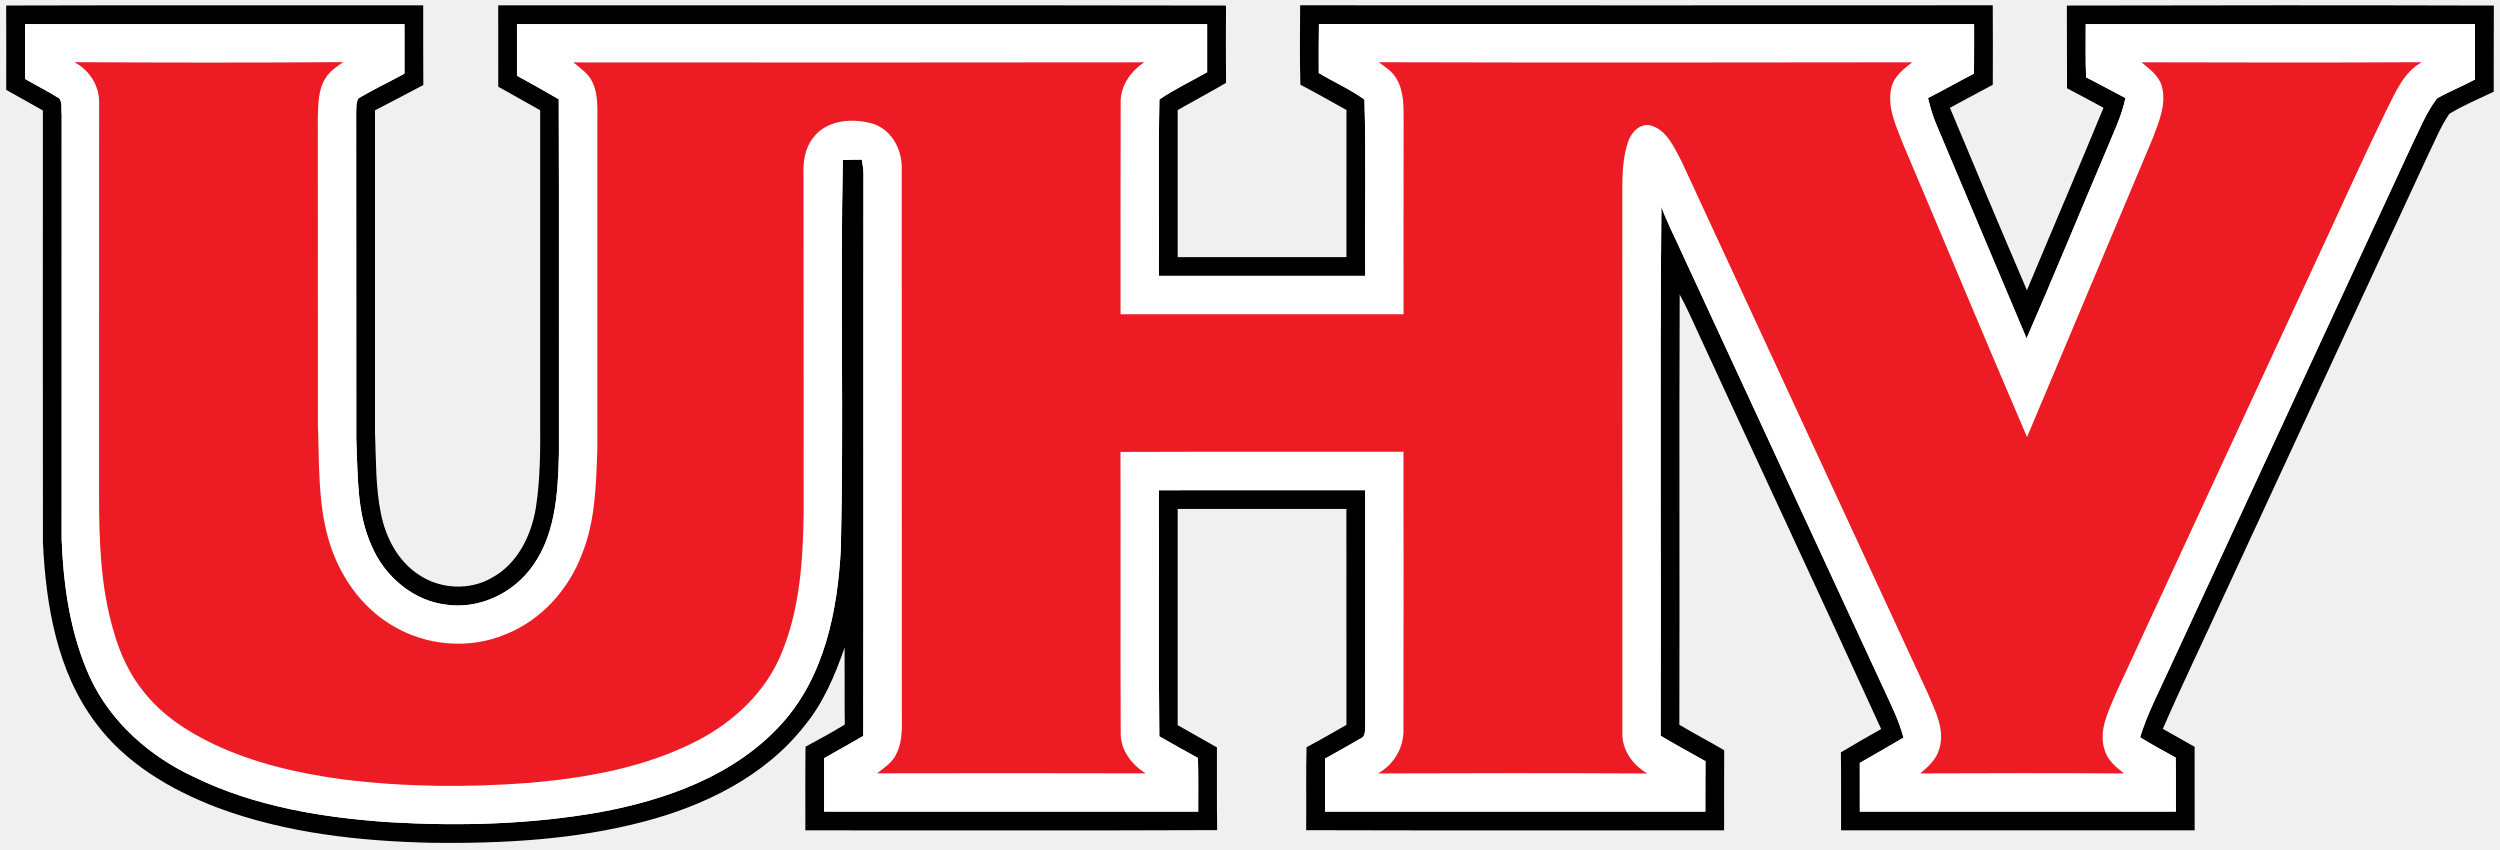
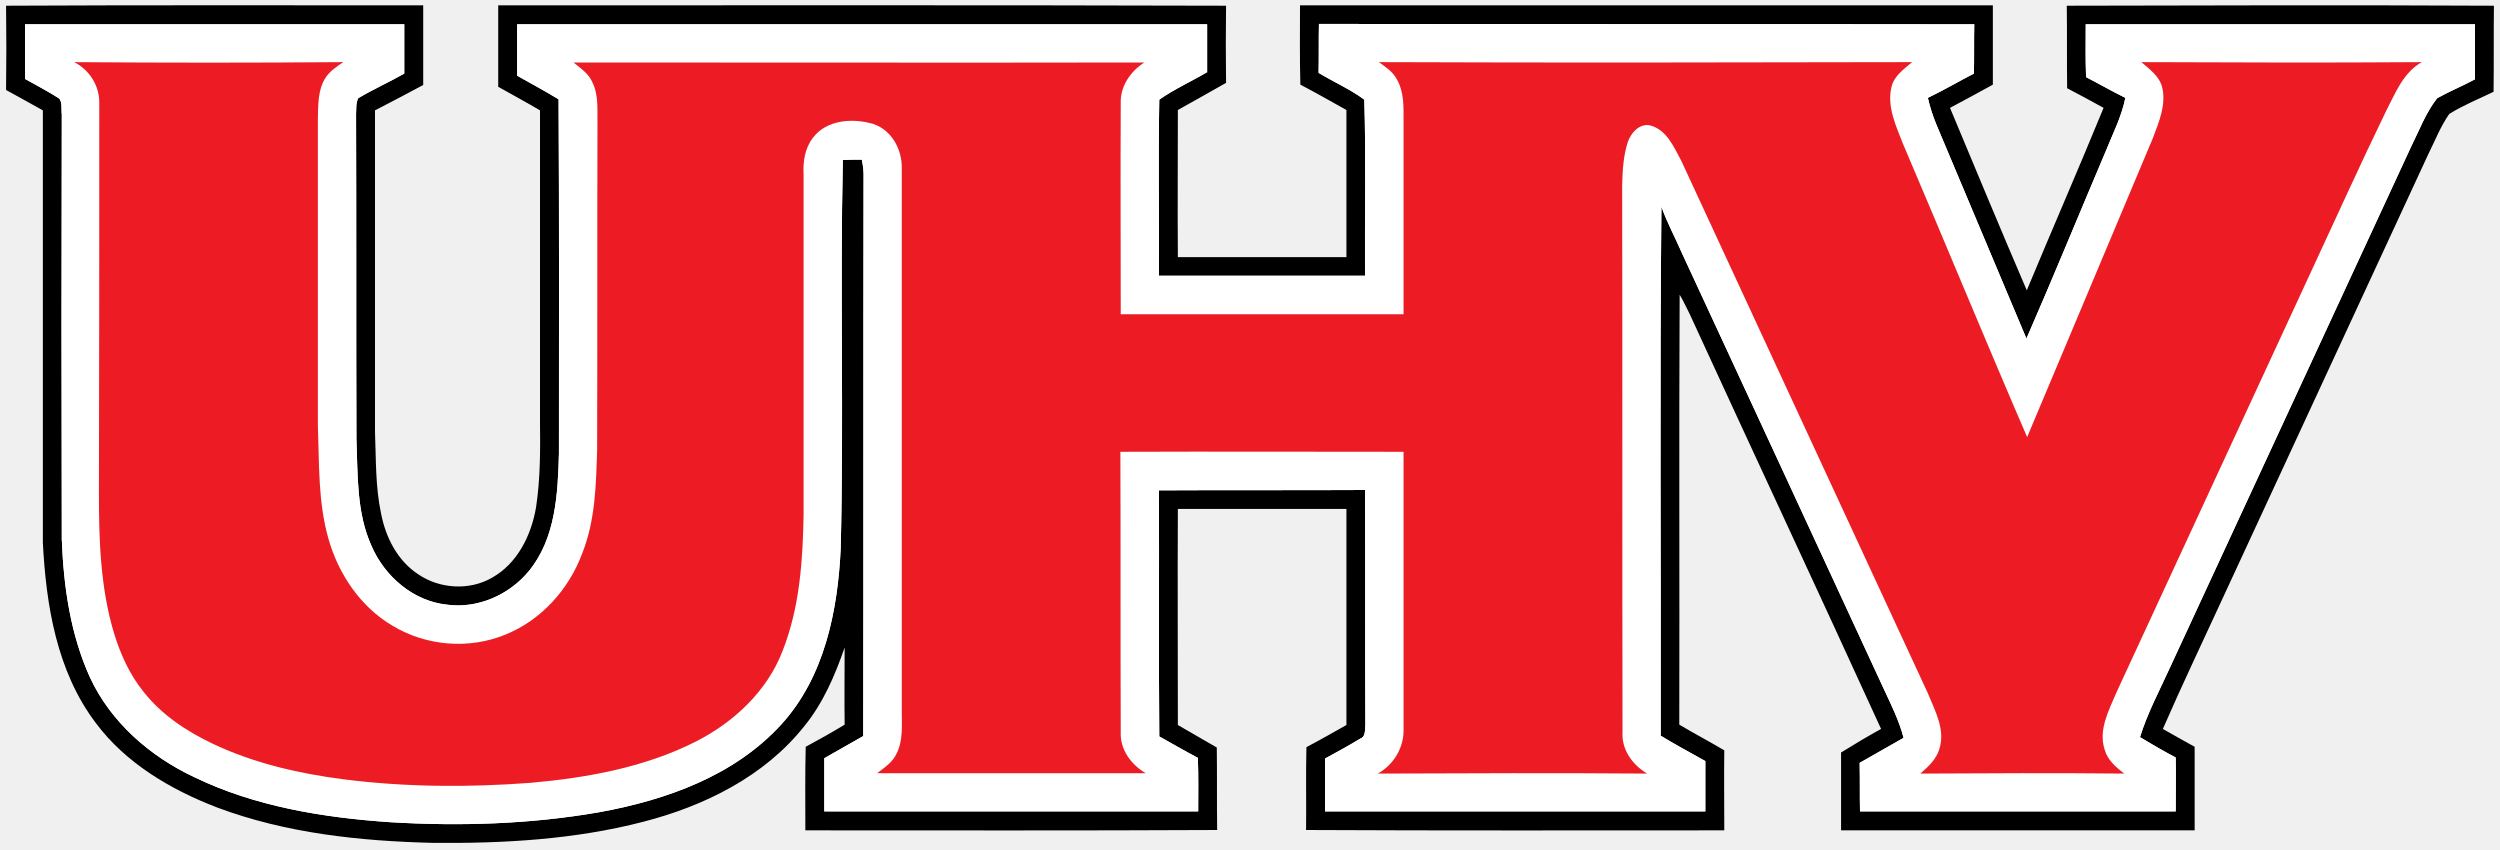
<svg xmlns="http://www.w3.org/2000/svg" width="700pt" height="238pt" viewBox="0 0 700 238" version="1.1">
-   <g id="#000000ff">
-     <path fill="#000000" opacity="1.00" d=" M 1.73 1.55 C 40.65 1.43 79.57 1.53 118.50 1.50 C 118.52 8.93 118.47 16.37 118.53 23.80 C 114.03 26.18 109.54 28.57 105.00 30.89 C 105.00 60.91 105.00 90.93 105.00 120.96 C 105.30 128.59 105.13 136.31 106.66 143.83 C 107.99 150.46 111.35 156.99 117.10 160.82 C 123.09 164.95 131.41 165.45 137.74 161.77 C 144.95 157.85 148.83 149.84 150.07 142.01 C 151.28 134.08 151.30 126.02 151.25 118.01 C 151.25 88.96 151.25 59.92 151.25 30.87 C 147.35 28.65 143.42 26.48 139.51 24.27 C 139.48 16.68 139.50 9.09 139.50 1.50 C 207.43 1.54 275.35 1.42 343.28 1.56 C 343.24 8.78 343.22 16.00 343.29 23.21 C 338.82 25.82 334.25 28.26 329.75 30.81 C 329.75 44.54 329.74 58.27 329.75 72.00 C 345.50 72.01 361.25 72.00 377.00 72.00 C 377.01 58.27 376.99 44.53 377.01 30.80 C 372.71 28.42 368.46 25.98 364.11 23.71 C 363.89 16.30 364.01 8.89 364.04 1.48 C 428.68 1.52 493.32 1.51 557.97 1.48 C 558.02 8.90 558.01 16.32 557.98 23.74 C 553.96 25.86 549.98 28.05 545.98 30.19 C 553.11 47.24 560.25 64.29 567.54 81.28 C 574.65 64.23 581.95 47.26 588.98 30.17 C 585.58 28.34 582.19 26.50 578.77 24.71 C 578.71 16.99 578.79 9.27 578.72 1.56 C 618.57 1.46 658.43 1.45 698.28 1.56 C 698.21 9.60 698.28 17.64 698.24 25.68 C 694.08 27.69 689.78 29.45 685.84 31.85 C 683.43 35.28 681.91 39.23 680.05 42.97 C 660.81 84.43 641.63 125.91 622.42 167.39 C 616.83 179.63 610.96 191.74 605.59 204.08 C 608.55 205.76 611.51 207.45 614.49 209.11 C 614.51 216.91 614.50 224.70 614.50 232.50 C 581.50 232.50 548.50 232.50 515.50 232.50 C 515.47 225.22 515.55 217.94 515.45 210.66 C 519.17 208.43 522.94 206.25 526.73 204.13 C 509.03 165.31 490.87 126.70 473.06 87.93 C 472.21 86.07 471.29 84.25 470.31 82.45 C 470.15 122.61 470.33 162.77 470.22 202.93 C 474.35 205.41 478.63 207.61 482.77 210.07 C 482.73 217.55 482.76 225.02 482.75 232.50 C 443.74 232.47 404.73 232.57 365.73 232.45 C 365.81 224.71 365.64 216.97 365.83 209.23 C 369.60 207.23 373.29 205.08 377.00 202.97 C 376.99 182.81 377.01 162.66 376.99 142.50 C 361.24 142.51 345.50 142.50 329.75 142.51 C 329.74 162.68 329.75 182.86 329.75 203.04 C 333.42 205.11 337.08 207.19 340.74 209.27 C 340.78 216.99 340.68 224.71 340.80 232.43 C 302.37 232.60 263.94 232.46 225.50 232.50 C 225.52 224.69 225.44 216.89 225.55 209.08 C 229.26 207.10 232.94 205.06 236.54 202.88 C 236.44 195.70 236.54 188.51 236.49 181.32 C 233.79 189.09 230.54 196.81 225.26 203.22 C 214.14 217.40 197.17 225.66 180.05 230.11 C 160.83 235.13 140.84 236.21 121.06 235.99 C 100.68 235.53 80.02 233.29 60.82 226.12 C 47.79 221.14 35.17 213.74 26.76 202.36 C 15.95 187.99 12.87 169.49 12.02 151.95 C 11.97 111.61 12.01 71.27 12.01 30.93 C 8.58 29.01 5.16 27.09 1.74 25.16 C 1.75 17.29 1.77 9.42 1.73 1.55 M 7.00 6.75 C 7.00 11.86 7.00 16.98 7.00 22.09 C 10.18 23.94 13.48 25.59 16.59 27.55 C 17.52 28.75 17.08 30.56 17.27 32.00 C 17.24 71.67 17.25 111.35 17.26 151.03 C 17.77 164.21 19.70 177.62 25.21 189.71 C 31.03 202.25 41.96 211.83 54.38 217.58 C 71.34 225.84 90.29 228.94 108.96 230.21 C 128.63 231.37 148.49 230.85 167.93 227.42 C 186.58 223.98 205.70 217.15 218.76 202.78 C 230.88 189.51 234.55 170.94 235.44 153.54 C 236.28 117.31 235.25 81.03 236.00 44.81 C 237.76 44.73 239.52 44.70 241.30 44.69 C 241.56 46.09 241.78 47.51 241.77 48.94 C 241.70 101.31 241.81 153.69 241.71 206.06 C 238.10 208.21 234.38 210.18 230.75 212.30 C 230.75 217.28 230.75 222.27 230.75 227.25 C 265.67 227.25 300.58 227.25 335.50 227.25 C 335.48 222.25 335.57 217.24 335.43 212.24 C 331.79 210.28 328.21 208.20 324.61 206.17 C 324.35 183.21 324.59 160.24 324.49 137.27 C 343.74 137.22 362.99 137.27 382.25 137.25 C 382.26 159.16 382.24 181.08 382.26 202.99 C 382.14 204.35 382.51 206.25 380.86 206.83 C 377.61 208.76 374.30 210.57 371.00 212.41 C 371.00 217.36 371.00 222.30 371.00 227.25 C 406.50 227.25 442.00 227.25 477.50 227.25 C 477.51 222.55 477.48 217.84 477.53 213.14 C 473.35 210.76 469.11 208.48 464.99 206.03 C 465.14 156.65 464.74 107.27 465.19 57.90 C 466.80 62.40 469.06 66.62 470.99 70.98 C 489.85 111.71 508.70 152.43 527.56 193.15 C 529.57 197.52 531.77 201.86 532.97 206.55 C 528.90 208.92 524.83 211.29 520.74 213.62 C 520.75 218.16 520.74 222.70 520.75 227.25 C 550.25 227.25 579.75 227.25 609.25 227.25 C 609.23 222.21 609.29 217.17 609.20 212.13 C 605.84 210.30 602.49 208.44 599.23 206.44 C 601.31 199.64 604.68 193.35 607.59 186.89 C 630.09 138.28 652.60 89.66 675.12 41.06 C 677.40 36.50 679.24 31.60 682.38 27.54 C 685.82 25.60 689.52 24.13 693.00 22.25 C 693.00 17.08 693.00 11.92 693.00 6.75 C 656.67 6.75 620.33 6.75 584.00 6.75 C 584.03 11.72 583.89 16.69 584.11 21.65 C 587.82 23.51 591.43 25.55 595.12 27.45 C 594.05 32.75 591.53 37.59 589.55 42.58 C 582.15 59.96 575.00 77.44 567.44 94.75 C 559.03 74.78 550.59 54.83 542.18 34.86 C 541.18 32.46 540.43 29.98 539.84 27.45 C 544.18 25.26 548.39 22.83 552.72 20.61 C 552.77 15.99 552.74 11.37 552.75 6.75 C 491.60 6.73 430.45 6.79 369.30 6.72 C 369.21 11.30 369.26 15.88 369.25 20.45 C 373.47 22.99 378.05 24.98 382.04 27.88 C 382.53 44.31 382.11 60.79 382.25 77.25 C 363.00 77.25 343.75 77.25 324.50 77.25 C 324.59 60.79 324.32 44.31 324.63 27.85 C 328.86 24.95 333.55 22.77 338.00 20.22 C 338.00 15.73 338.00 11.24 338.00 6.75 C 273.58 6.75 209.17 6.75 144.75 6.75 C 144.75 11.57 144.75 16.38 144.75 21.20 C 148.67 23.36 152.59 25.52 156.45 27.79 C 156.57 60.84 156.46 93.90 156.50 126.95 C 156.24 138.35 155.55 150.81 147.96 160.01 C 142.52 166.63 133.68 170.52 125.10 169.33 C 115.71 168.28 107.66 161.38 104.05 152.82 C 99.80 143.47 100.23 132.96 99.76 122.94 C 99.71 92.61 99.79 62.29 99.73 31.96 C 99.81 30.49 99.59 28.87 100.35 27.54 C 104.54 25.04 108.97 22.97 113.25 20.62 C 113.25 16.00 113.25 11.37 113.25 6.75 C 77.83 6.75 42.42 6.75 7.00 6.75 Z" />
+   <style>.style0{opacity:	1;fill:	#000000;}.style1{opacity:	1;fill:	#ffffff;}.style2{opacity:	1;fill:	#ed1c24;}</style>
+   <g>
+     <path d=" M 1.7 1.6 C 40.6 1.4 79.6 1.5 118.5 1.5 C 118.5 8.9 118.5 16.4 118.5 23.8 C 114 26.2 109.5 28.6 105 30.9 C 105 60.9 105 90.9 105 121 C 105.3 128.6 105.1 136.3 106.7 143.8 C 108 150.5 111.3 157 117.1 160.8 C 123.1 164.9 131.4 165.4 137.7 161.8 C 144.9 157.8 148.8 149.8 150.1 142 C 151.3 134.1 151.3 126 151.2 118 C 151.2 89 151.2 59.9 151.2 30.9 C 147.3 28.6 143.4 26.5 139.5 24.3 C 139.5 16.7 139.5 9.1 139.5 1.5 C 207.4 1.5 275.4 1.4 343.3 1.6 C 343.2 8.8 343.2 16 343.3 23.2 C 338.8 25.8 334.2 28.3 329.8 30.8 C 329.8 44.5 329.7 58.3 329.8 72 C 345.5 72 361.2 72 377 72 C 377 58.3 377 44.5 377 30.8 C 372.7 28.4 368.5 26 364.1 23.7 C 363.9 16.3 364 8.9 364 1.5 C 428.7 1.5 493.3 1.5 558 1.5 C 558 8.9 558 16.3 558 23.7 C 554 25.9 550 28.1 546 30.2 C 553.1 47.2 560.2 64.3 567.5 81.3 C 574.6 64.2 582 47.3 589 30.2 C 585.6 28.3 582.2 26.5 578.8 24.7 C 578.7 17 578.8 9.3 578.7 1.6 C 618.6 1.5 658.4 1.4 698.3 1.6 C 698.2 9.6 698.3 17.6 698.2 25.7 C 694.1 27.7 689.8 29.4 685.8 31.9 C 683.4 35.3 681.9 39.2 680 43 C 660.8 84.4 641.6 125.9 622.4 167.4 C 616.8 179.6 611 191.7 605.6 204.1 C 608.5 205.8 611.5 207.4 614.5 209.1 C 614.5 216.9 614.5 224.7 614.5 232.5 C 581.5 232.5 548.5 232.5 515.5 232.5 C 515.5 225.2 515.5 217.9 515.5 210.7 C 519.2 208.4 522.9 206.2 526.7 204.1 C 509 165.3 490.9 126.7 473.1 87.9 C 472.2 86.1 471.3 84.2 470.3 82.5 C 470.1 122.6 470.3 162.8 470.2 202.9 C 474.4 205.4 478.6 207.6 482.8 210.1 C 482.7 217.6 482.8 225 482.8 232.5 C 443.7 232.5 404.7 232.6 365.7 232.4 C 365.8 224.7 365.6 217 365.8 209.2 C 369.6 207.2 373.3 205.1 377 203 C 377 182.8 377 162.7 377 142.5 C 361.2 142.5 345.5 142.5 329.8 142.5 C 329.7 162.7 329.8 182.9 329.8 203 C 333.4 205.1 337.1 207.2 340.7 209.3 C 340.8 217 340.7 224.7 340.8 232.4 C 302.4 232.6 263.9 232.5 225.5 232.5 C 225.5 224.7 225.4 216.9 225.6 209.1 C 229.3 207.1 232.9 205.1 236.5 202.9 C 236.4 195.7 236.5 188.5 236.5 181.3 C 233.8 189.1 230.5 196.8 225.3 203.2 C 214.1 217.4 197.2 225.7 180.1 230.1 C 160.8 235.1 140.8 236.2 121.1 236 C 100.7 235.5 80 233.3 60.8 226.1 C 47.8 221.1 35.2 213.7 26.8 202.4 C 15.9 188 12.9 169.5 12 151.9 C 12 111.6 12 71.3 12 30.9 C 8.6 29 5.2 27.1 1.7 25.2 C 1.8 17.3 1.8 9.4 1.7 1.6 M 7 6.8 C 7 11.9 7 17 7 22.1 C 10.2 23.9 13.5 25.6 16.6 27.6 C 17.5 28.8 17.1 30.6 17.3 32 C 17.2 71.7 17.2 111.3 17.3 151 C 17.8 164.2 19.7 177.6 25.2 189.7 C 31 202.2 42 211.8 54.4 217.6 C 71.3 225.8 90.3 228.9 109 230.2 C 128.6 231.4 148.5 230.8 167.9 227.4 C 186.6 224 205.7 217.2 218.8 202.8 C 230.9 189.5 234.6 170.9 235.4 153.5 C 236.3 117.3 235.2 81 236 44.8 C 237.8 44.7 239.5 44.7 241.3 44.7 C 241.6 46.1 241.8 47.5 241.8 48.9 C 241.7 101.3 241.8 153.7 241.7 206.1 C 238.1 208.2 234.4 210.2 230.8 212.3 C 230.8 217.3 230.8 222.3 230.8 227.2 C 265.7 227.2 300.6 227.2 335.5 227.2 C 335.5 222.2 335.6 217.2 335.4 212.2 C 331.8 210.3 328.2 208.2 324.6 206.2 C 324.4 183.2 324.6 160.2 324.5 137.3 C 343.7 137.2 363 137.3 382.2 137.2 C 382.3 159.2 382.2 181.1 382.3 203 C 382.1 204.3 382.5 206.2 380.9 206.8 C 377.6 208.8 374.3 210.6 371 212.4 C 371 217.4 371 222.3 371 227.2 C 406.5 227.2 442 227.2 477.5 227.2 C 477.5 222.6 477.5 217.8 477.5 213.1 C 473.4 210.8 469.1 208.5 465 206 C 465.1 156.7 464.7 107.3 465.2 57.9 C 466.8 62.4 469.1 66.6 471 71 C 489.9 111.7 508.7 152.4 527.6 193.2 C 529.6 197.5 531.8 201.9 533 206.6 C 528.9 208.9 524.8 211.3 520.7 213.6 C 520.8 218.2 520.7 222.7 520.8 227.2 C 550.2 227.2 579.8 227.2 609.2 227.2 C 609.2 222.2 609.3 217.2 609.2 212.1 C 605.8 210.3 602.5 208.4 599.2 206.4 C 601.3 199.6 604.7 193.3 607.6 186.9 C 630.1 138.3 652.6 89.7 675.1 41.1 C 677.4 36.5 679.2 31.6 682.4 27.5 C 685.8 25.6 689.5 24.1 693 22.2 C 693 17.1 693 11.9 693 6.8 C 656.7 6.8 620.3 6.8 584 6.8 C 584 11.7 583.9 16.7 584.1 21.6 C 587.8 23.5 591.4 25.6 595.1 27.4 C 594 32.8 591.5 37.6 589.5 42.6 C 582.1 60 575 77.4 567.4 94.8 C 559 74.8 550.6 54.8 542.2 34.9 C 541.2 32.5 540.4 30 539.8 27.4 C 544.2 25.3 548.4 22.8 552.7 20.6 C 552.8 16 552.7 11.4 552.8 6.8 C 491.6 6.7 430.4 6.8 369.3 6.7 C 369.2 11.3 369.3 15.9 369.2 20.4 C 373.5 23 378.1 25 382 27.9 C 382.5 44.3 382.1 60.8 382.2 77.2 C 363 77.2 343.8 77.2 324.5 77.2 C 324.6 60.8 324.3 44.3 324.6 27.9 C 328.9 24.9 333.6 22.8 338 20.2 C 338 15.7 338 11.2 338 6.8 C 273.6 6.8 209.2 6.8 144.8 6.8 C 144.8 11.6 144.8 16.4 144.8 21.2 C 148.7 23.4 152.6 25.5 156.4 27.8 C 156.6 60.8 156.5 93.9 156.5 127 C 156.2 138.3 155.6 150.8 148 160 C 142.5 166.6 133.7 170.5 125.1 169.3 C 115.7 168.3 107.7 161.4 104 152.8 C 99.8 143.5 100.2 133 99.8 122.9 C 99.7 92.6 99.8 62.3 99.7 32 C 99.8 30.5 99.6 28.9 100.3 27.5 C 104.5 25 109 23 113.2 20.6 C 113.2 16 113.2 11.4 113.2 6.8 C 77.8 6.8 42.4 6.8 7 6.8 Z" class="style0" />
  </g>
-   <g id="#ffffffff">
-     <path fill="#ffffff" opacity="1.00" d=" M 7.00 6.75 C 42.42 6.75 77.83 6.75 113.25 6.75 C 113.25 11.37 113.25 16.00 113.25 20.62 C 108.97 22.97 104.54 25.04 100.35 27.54 C 99.59 28.87 99.81 30.49 99.73 31.96 C 99.79 62.29 99.71 92.61 99.76 122.94 C 100.23 132.96 99.80 143.47 104.05 152.82 C 107.66 161.38 115.71 168.28 125.10 169.33 C 133.68 170.52 142.52 166.63 147.96 160.01 C 155.55 150.81 156.24 138.35 156.50 126.95 C 156.46 93.90 156.57 60.84 156.45 27.79 C 152.59 25.52 148.67 23.36 144.75 21.20 C 144.75 16.38 144.75 11.57 144.75 6.75 C 209.17 6.75 273.58 6.75 338.00 6.75 C 338.00 11.24 338.00 15.73 338.00 20.22 C 333.55 22.77 328.86 24.95 324.63 27.85 C 324.32 44.31 324.59 60.79 324.50 77.25 C 343.75 77.25 363.00 77.25 382.25 77.25 C 382.11 60.79 382.53 44.31 382.04 27.88 C 378.05 24.98 373.47 22.99 369.25 20.45 C 369.26 15.88 369.21 11.30 369.30 6.72 C 430.45 6.79 491.60 6.73 552.75 6.75 C 552.74 11.37 552.77 15.99 552.72 20.61 C 548.39 22.83 544.18 25.26 539.84 27.45 C 540.43 29.98 541.18 32.46 542.18 34.86 C 550.59 54.83 559.03 74.78 567.44 94.75 C 575.00 77.44 582.15 59.96 589.55 42.58 C 591.53 37.59 594.05 32.75 595.12 27.45 C 591.43 25.55 587.82 23.51 584.11 21.65 C 583.89 16.69 584.03 11.72 584.00 6.75 C 620.33 6.75 656.67 6.75 693.00 6.75 C 693.00 11.92 693.00 17.08 693.00 22.25 C 689.52 24.13 685.82 25.60 682.38 27.54 C 679.24 31.60 677.40 36.50 675.12 41.06 C 652.60 89.66 630.09 138.28 607.59 186.89 C 604.68 193.35 601.31 199.64 599.23 206.44 C 602.49 208.44 605.84 210.30 609.20 212.13 C 609.29 217.17 609.23 222.21 609.25 227.25 C 579.75 227.25 550.25 227.25 520.75 227.25 C 520.74 222.70 520.75 218.16 520.74 213.62 C 524.83 211.29 528.90 208.92 532.97 206.55 C 531.77 201.86 529.57 197.52 527.56 193.15 C 508.70 152.43 489.85 111.71 470.99 70.98 C 469.06 66.62 466.80 62.40 465.19 57.90 C 464.74 107.27 465.14 156.65 464.99 206.03 C 469.11 208.48 473.35 210.76 477.53 213.14 C 477.48 217.84 477.51 222.55 477.50 227.25 C 442.00 227.25 406.50 227.25 371.00 227.25 C 371.00 222.30 371.00 217.36 371.00 212.41 C 374.30 210.57 377.61 208.76 380.86 206.83 C 382.51 206.25 382.14 204.35 382.26 202.99 C 382.24 181.08 382.26 159.16 382.25 137.25 C 362.99 137.27 343.74 137.22 324.49 137.27 C 324.59 160.24 324.35 183.21 324.61 206.17 C 328.21 208.20 331.79 210.28 335.43 212.24 C 335.57 217.24 335.48 222.25 335.50 227.25 C 300.58 227.25 265.67 227.25 230.75 227.25 C 230.75 222.27 230.75 217.28 230.75 212.30 C 234.38 210.18 238.10 208.21 241.71 206.06 C 241.81 153.69 241.70 101.31 241.77 48.94 C 241.78 47.51 241.56 46.09 241.30 44.69 C 239.52 44.70 237.76 44.73 236.00 44.81 C 235.25 81.03 236.28 117.31 235.44 153.54 C 234.55 170.94 230.88 189.51 218.76 202.78 C 205.70 217.15 186.58 223.98 167.93 227.42 C 148.49 230.85 128.63 231.37 108.96 230.21 C 90.29 228.94 71.34 225.84 54.38 217.58 C 41.96 211.83 31.03 202.25 25.21 189.71 C 19.70 177.62 17.77 164.21 17.26 151.03 C 17.25 111.35 17.24 71.67 17.27 32.00 C 17.08 30.56 17.52 28.75 16.59 27.55 C 13.48 25.59 10.18 23.94 7.00 22.09 C 7.00 16.98 7.00 11.86 7.00 6.75 M 20.82 17.41 C 25.07 19.63 27.91 24.07 27.75 28.92 C 27.75 65.29 27.75 101.66 27.74 138.02 C 27.73 151.15 28.11 164.49 31.94 177.15 C 33.66 183.11 36.31 188.88 40.25 193.71 C 45.32 200.17 52.34 204.77 59.68 208.28 C 71.14 213.74 83.66 216.56 96.18 218.25 C 113.50 220.39 131.03 220.52 148.41 219.18 C 164.34 217.79 180.50 214.91 194.87 207.58 C 205.46 202.21 214.75 193.50 219.08 182.26 C 223.95 170.16 224.82 156.94 225.01 144.03 C 224.98 112.37 225.04 80.70 224.97 49.04 C 224.83 45.42 225.33 41.58 227.63 38.64 C 231.42 33.48 238.81 32.97 244.51 34.68 C 249.68 36.36 252.59 41.87 252.49 47.11 C 252.52 97.73 252.48 148.36 252.51 198.99 C 252.49 202.97 252.89 207.18 251.08 210.88 C 250.04 213.40 247.65 214.89 245.61 216.53 C 270.68 216.49 295.74 216.46 320.80 216.54 C 316.74 214.07 313.65 209.90 313.79 204.97 C 313.67 178.83 313.81 152.69 313.73 126.54 C 340.14 126.43 366.56 126.54 392.98 126.49 C 393.01 152.34 393.03 178.19 392.97 204.04 C 393.17 209.23 390.34 214.05 385.84 216.56 C 410.98 216.46 436.12 216.45 461.25 216.57 C 457.11 214.18 454.04 209.91 454.26 204.97 C 454.23 153.99 454.27 103.00 454.24 52.02 C 454.29 47.88 454.52 43.67 455.84 39.72 C 456.71 37.17 459.04 34.50 462.02 35.09 C 466.72 36.27 468.72 41.25 470.81 45.11 C 493.79 94.77 516.82 144.42 539.78 194.10 C 541.81 199.01 544.79 204.41 542.95 209.85 C 542.14 212.71 539.86 214.71 537.67 216.55 C 556.70 216.47 575.73 216.45 594.77 216.56 C 592.43 214.83 590.08 212.82 589.27 209.92 C 587.50 204.44 590.43 199.05 592.46 194.10 C 610.75 154.53 629.08 114.98 647.41 75.42 C 654.32 60.65 660.95 45.74 668.09 31.07 C 670.67 26.07 672.88 20.30 678.08 17.42 C 651.93 17.57 625.78 17.52 599.64 17.45 C 601.93 19.37 604.63 21.28 605.37 24.37 C 606.61 29.28 604.48 34.17 602.78 38.69 C 591.08 66.60 579.28 94.48 567.57 122.39 C 555.82 95.08 544.45 67.61 532.82 40.25 C 530.90 35.26 528.27 29.92 529.61 24.44 C 530.33 21.31 533.05 19.36 535.40 17.45 C 485.62 17.52 435.83 17.57 386.06 17.43 C 387.88 18.74 389.87 20.01 391.01 22.02 C 393.18 25.62 393.00 29.97 393.02 34.01 C 392.98 52.01 393.01 70.00 393.00 88.00 C 366.58 88.00 340.17 88.00 313.75 88.00 C 313.77 68.34 313.70 48.68 313.78 29.03 C 313.58 24.19 316.48 20.04 320.37 17.46 C 267.10 17.55 213.84 17.50 160.58 17.48 C 162.57 19.14 164.87 20.67 165.95 23.13 C 167.66 26.84 167.21 31.03 167.26 35.00 C 167.24 65.33 167.26 95.65 167.25 125.97 C 166.90 135.74 166.71 145.81 163.02 155.01 C 159.28 165.03 151.53 173.71 141.48 177.65 C 131.34 181.88 119.29 180.86 109.91 175.18 C 100.98 169.96 94.80 160.85 91.98 151.01 C 88.96 140.60 89.42 129.66 89.01 118.95 C 88.98 90.32 89.02 61.69 88.99 33.06 C 89.11 29.33 89.03 25.32 91.05 22.03 C 92.21 20.01 94.21 18.72 96.06 17.40 C 70.98 17.58 45.90 17.56 20.82 17.41 Z" />
+   <g>
+     <path d=" M 7 6.8 C 42.4 6.8 77.8 6.8 113.2 6.8 C 113.2 11.4 113.2 16 113.2 20.6 C 109 23 104.5 25 100.3 27.5 C 99.6 28.9 99.8 30.5 99.7 32 C 99.8 62.3 99.7 92.6 99.8 122.9 C 100.2 133 99.8 143.5 104 152.8 C 107.7 161.4 115.7 168.3 125.1 169.3 C 133.7 170.5 142.5 166.6 148 160 C 155.6 150.8 156.2 138.3 156.5 127 C 156.5 93.9 156.6 60.8 156.4 27.8 C 152.6 25.5 148.7 23.4 144.8 21.2 C 144.8 16.4 144.8 11.6 144.8 6.8 C 209.2 6.8 273.6 6.8 338 6.8 C 338 11.2 338 15.7 338 20.2 C 333.6 22.8 328.9 24.9 324.6 27.9 C 324.3 44.3 324.6 60.8 324.5 77.2 C 343.8 77.2 363 77.2 382.2 77.2 C 382.1 60.8 382.5 44.3 382 27.9 C 378.1 25 373.5 23 369.2 20.4 C 369.3 15.9 369.2 11.3 369.3 6.7 C 430.4 6.8 491.6 6.7 552.8 6.8 C 552.7 11.4 552.8 16 552.7 20.6 C 548.4 22.8 544.2 25.3 539.8 27.4 C 540.4 30 541.2 32.5 542.2 34.9 C 550.6 54.8 559 74.8 567.4 94.8 C 575 77.4 582.1 60 589.5 42.6 C 591.5 37.6 594 32.8 595.1 27.4 C 591.4 25.6 587.8 23.5 584.1 21.6 C 583.9 16.7 584 11.7 584 6.8 C 620.3 6.8 656.7 6.8 693 6.8 C 693 11.9 693 17.1 693 22.2 C 689.5 24.1 685.8 25.6 682.4 27.5 C 679.2 31.6 677.4 36.5 675.1 41.1 C 652.6 89.7 630.1 138.3 607.6 186.9 C 604.7 193.3 601.3 199.6 599.2 206.4 C 602.5 208.4 605.8 210.3 609.2 212.1 C 609.3 217.2 609.2 222.2 609.2 227.2 C 579.8 227.2 550.2 227.2 520.8 227.2 C 520.7 222.7 520.8 218.2 520.7 213.6 C 524.8 211.3 528.9 208.9 533 206.6 C 531.8 201.9 529.6 197.5 527.6 193.2 C 508.7 152.4 489.9 111.7 471 71 C 469.1 66.6 466.8 62.4 465.2 57.9 C 464.7 107.3 465.1 156.7 465 206 C 469.1 208.5 473.4 210.8 477.5 213.1 C 477.5 217.8 477.5 222.6 477.5 227.2 C 442 227.2 406.5 227.2 371 227.2 C 371 222.3 371 217.4 371 212.4 C 374.3 210.6 377.6 208.8 380.9 206.8 C 382.5 206.2 382.1 204.3 382.3 203 C 382.2 181.1 382.3 159.2 382.2 137.2 C 363 137.3 343.7 137.2 324.5 137.3 C 324.6 160.2 324.4 183.2 324.6 206.2 C 328.2 208.2 331.8 210.3 335.4 212.2 C 335.6 217.2 335.5 222.2 335.5 227.2 C 300.6 227.2 265.7 227.2 230.8 227.2 C 230.8 222.3 230.8 217.3 230.8 212.3 C 234.4 210.2 238.1 208.2 241.7 206.1 C 241.8 153.7 241.7 101.3 241.8 48.9 C 241.8 47.5 241.6 46.1 241.3 44.7 C 239.5 44.7 237.8 44.7 236 44.8 C 235.2 81 236.3 117.3 235.4 153.5 C 234.6 170.9 230.9 189.5 218.8 202.8 C 205.7 217.2 186.6 224 167.9 227.4 C 148.5 230.8 128.6 231.4 109 230.2 C 90.3 228.9 71.3 225.8 54.4 217.6 C 42 211.8 31 202.2 25.2 189.7 C 19.7 177.6 17.8 164.2 17.3 151 C 17.2 111.3 17.2 71.7 17.3 32 C 17.1 30.6 17.5 28.8 16.6 27.6 C 13.5 25.6 10.2 23.9 7 22.1 C 7 17 7 11.9 7 6.8 M 20.8 17.4 C 25.1 19.6 27.9 24.1 27.8 28.9 C 27.8 65.3 27.8 101.7 27.7 138 C 27.7 151.2 28.1 164.5 31.9 177.2 C 33.7 183.1 36.3 188.9 40.2 193.7 C 45.3 200.2 52.3 204.8 59.7 208.3 C 71.1 213.7 83.7 216.6 96.2 218.2 C 113.5 220.4 131 220.5 148.4 219.2 C 164.3 217.8 180.5 214.9 194.9 207.6 C 205.5 202.2 214.8 193.5 219.1 182.3 C 223.9 170.2 224.8 156.9 225 144 C 225 112.4 225 80.7 225 49 C 224.8 45.4 225.3 41.6 227.6 38.6 C 231.4 33.5 238.8 33 244.5 34.7 C 249.7 36.4 252.6 41.9 252.5 47.1 C 252.5 97.7 252.5 148.4 252.5 199 C 252.5 203 252.9 207.2 251.1 210.9 C 250 213.4 247.7 214.9 245.6 216.5 C 270.7 216.5 295.7 216.5 320.8 216.5 C 316.7 214.1 313.6 209.9 313.8 205 C 313.7 178.8 313.8 152.7 313.7 126.5 C 340.1 126.4 366.6 126.5 393 126.5 C 393 152.3 393 178.2 393 204 C 393.2 209.2 390.3 214.1 385.8 216.6 C 411 216.5 436.1 216.4 461.2 216.6 C 457.1 214.2 454 209.9 454.3 205 C 454.2 154 454.3 103 454.2 52 C 454.3 47.9 454.5 43.7 455.8 39.7 C 456.7 37.2 459 34.5 462 35.1 C 466.7 36.3 468.7 41.2 470.8 45.1 C 493.8 94.8 516.8 144.4 539.8 194.1 C 541.8 199 544.8 204.4 543 209.8 C 542.1 212.7 539.9 214.7 537.7 216.6 C 556.7 216.5 575.7 216.4 594.8 216.6 C 592.4 214.8 590.1 212.8 589.3 209.9 C 587.5 204.4 590.4 199.1 592.5 194.1 C 610.8 154.5 629.1 115 647.4 75.4 C 654.3 60.6 661 45.7 668.1 31.1 C 670.7 26.1 672.9 20.3 678.1 17.4 C 651.9 17.6 625.8 17.5 599.6 17.4 C 601.9 19.4 604.6 21.3 605.4 24.4 C 606.6 29.3 604.5 34.2 602.8 38.7 C 591.1 66.6 579.3 94.5 567.6 122.4 C 555.8 95.1 544.5 67.6 532.8 40.2 C 530.9 35.3 528.3 29.9 529.6 24.4 C 530.3 21.3 533 19.4 535.4 17.4 C 485.6 17.5 435.8 17.6 386.1 17.4 C 387.9 18.7 389.9 20 391 22 C 393.2 25.6 393 30 393 34 C 393 52 393 70 393 88 C 366.6 88 340.2 88 313.8 88 C 313.8 68.3 313.7 48.7 313.8 29 C 313.6 24.2 316.5 20 320.4 17.5 C 267.1 17.6 213.8 17.5 160.6 17.5 C 162.6 19.1 164.9 20.7 165.9 23.1 C 167.7 26.8 167.2 31 167.3 35 C 167.2 65.3 167.3 95.7 167.2 126 C 166.9 135.7 166.7 145.8 163 155 C 159.3 165 151.5 173.7 141.5 177.7 C 131.3 181.9 119.3 180.9 109.9 175.2 C 101 170 94.8 160.8 92 151 C 89 140.6 89.4 129.7 89 119 C 89 90.3 89 61.7 89 33.1 C 89.1 29.3 89 25.3 91 22 C 92.2 20 94.2 18.7 96.1 17.4 C 71 17.6 45.9 17.6 20.8 17.4 Z" class="style1" />
  </g>
-   <g id="#ed1c24ff">
-     <path fill="#ed1c24" opacity="1.00" d=" M 20.82 17.41 C 45.90 17.56 70.98 17.58 96.06 17.40 C 94.21 18.72 92.21 20.01 91.05 22.03 C 89.03 25.32 89.11 29.33 88.99 33.06 C 89.02 61.69 88.98 90.32 89.01 118.95 C 89.42 129.66 88.96 140.60 91.98 151.01 C 94.80 160.85 100.98 169.96 109.91 175.18 C 119.29 180.86 131.34 181.88 141.48 177.65 C 151.53 173.71 159.28 165.03 163.02 155.01 C 166.71 145.81 166.90 135.74 167.25 125.97 C 167.26 95.65 167.24 65.33 167.26 35.00 C 167.21 31.03 167.66 26.84 165.95 23.13 C 164.87 20.67 162.57 19.14 160.58 17.48 C 213.84 17.50 267.10 17.55 320.37 17.46 C 316.48 20.04 313.58 24.19 313.78 29.03 C 313.70 48.68 313.77 68.34 313.75 88.00 C 340.17 88.00 366.58 88.00 393.00 88.00 C 393.01 70.00 392.98 52.01 393.02 34.01 C 393.00 29.97 393.18 25.62 391.01 22.02 C 389.87 20.01 387.88 18.74 386.06 17.43 C 435.83 17.57 485.62 17.52 535.40 17.45 C 533.05 19.36 530.33 21.31 529.61 24.44 C 528.27 29.92 530.90 35.26 532.82 40.25 C 544.45 67.61 555.82 95.08 567.57 122.39 C 579.28 94.48 591.08 66.60 602.78 38.69 C 604.48 34.17 606.61 29.28 605.37 24.37 C 604.63 21.28 601.93 19.37 599.64 17.45 C 625.78 17.52 651.93 17.57 678.08 17.42 C 672.88 20.30 670.67 26.07 668.09 31.07 C 660.95 45.74 654.32 60.65 647.41 75.42 C 629.08 114.98 610.75 154.53 592.46 194.10 C 590.43 199.05 587.50 204.44 589.27 209.92 C 590.08 212.82 592.43 214.83 594.77 216.56 C 575.73 216.45 556.70 216.47 537.67 216.55 C 539.86 214.71 542.14 212.71 542.95 209.85 C 544.79 204.41 541.81 199.01 539.78 194.10 C 516.82 144.42 493.79 94.77 470.81 45.11 C 468.72 41.25 466.72 36.27 462.02 35.09 C 459.04 34.50 456.71 37.17 455.84 39.72 C 454.52 43.67 454.29 47.88 454.24 52.02 C 454.27 103.00 454.23 153.99 454.26 204.97 C 454.04 209.91 457.11 214.18 461.25 216.57 C 436.12 216.45 410.98 216.46 385.84 216.56 C 390.34 214.05 393.17 209.23 392.97 204.04 C 393.03 178.19 393.01 152.34 392.98 126.49 C 366.56 126.54 340.14 126.43 313.73 126.54 C 313.81 152.69 313.67 178.83 313.79 204.97 C 313.65 209.90 316.74 214.07 320.80 216.54 C 295.74 216.46 270.68 216.49 245.61 216.53 C 247.65 214.89 250.04 213.40 251.08 210.88 C 252.89 207.18 252.49 202.97 252.51 198.99 C 252.48 148.36 252.52 97.73 252.49 47.11 C 252.59 41.87 249.68 36.36 244.51 34.68 C 238.81 32.97 231.42 33.48 227.63 38.64 C 225.33 41.58 224.83 45.42 224.97 49.04 C 225.04 80.70 224.98 112.37 225.01 144.03 C 224.82 156.94 223.95 170.16 219.08 182.26 C 214.75 193.50 205.46 202.21 194.87 207.58 C 180.50 214.91 164.34 217.79 148.41 219.18 C 131.03 220.52 113.50 220.39 96.18 218.25 C 83.66 216.56 71.14 213.74 59.68 208.28 C 52.34 204.77 45.32 200.17 40.25 193.71 C 36.31 188.88 33.66 183.11 31.94 177.15 C 28.11 164.49 27.73 151.15 27.74 138.02 C 27.75 101.66 27.75 65.29 27.75 28.92 C 27.91 24.07 25.07 19.63 20.82 17.41 Z" />
+   <g>
+     <path d=" M 20.8 17.4 C 45.9 17.6 71 17.6 96.1 17.4 C 94.2 18.7 92.2 20 91 22 C 89 25.3 89.1 29.3 89 33.1 C 89 61.7 89 90.3 89 119 C 89.4 129.7 89 140.6 92 151 C 94.8 160.8 101 170 109.9 175.2 C 119.3 180.9 131.3 181.9 141.5 177.7 C 151.5 173.7 159.3 165 163 155 C 166.7 145.8 166.9 135.7 167.2 126 C 167.3 95.7 167.2 65.3 167.3 35 C 167.2 31 167.7 26.8 165.9 23.1 C 164.9 20.7 162.6 19.1 160.6 17.5 C 213.8 17.5 267.1 17.6 320.4 17.5 C 316.5 20 313.6 24.2 313.8 29 C 313.7 48.7 313.8 68.3 313.8 88 C 340.2 88 366.6 88 393 88 C 393 70 393 52 393 34 C 393 30 393.2 25.6 391 22 C 389.9 20 387.9 18.7 386.1 17.4 C 435.8 17.6 485.6 17.5 535.4 17.4 C 533 19.4 530.3 21.3 529.6 24.4 C 528.3 29.9 530.9 35.3 532.8 40.2 C 544.5 67.6 555.8 95.1 567.6 122.4 C 579.3 94.5 591.1 66.6 602.8 38.7 C 604.5 34.2 606.6 29.3 605.4 24.4 C 604.6 21.3 601.9 19.4 599.6 17.4 C 625.8 17.5 651.9 17.6 678.1 17.4 C 672.9 20.3 670.7 26.1 668.1 31.1 C 661 45.7 654.3 60.6 647.4 75.4 C 629.1 115 610.8 154.5 592.5 194.1 C 590.4 199.1 587.5 204.4 589.3 209.9 C 590.1 212.8 592.4 214.8 594.8 216.6 C 575.7 216.4 556.7 216.5 537.7 216.6 C 539.9 214.7 542.1 212.7 543 209.8 C 544.8 204.4 541.8 199 539.8 194.1 C 516.8 144.4 493.8 94.8 470.8 45.1 C 468.7 41.2 466.7 36.3 462 35.1 C 459 34.5 456.7 37.2 455.8 39.7 C 454.5 43.7 454.3 47.9 454.2 52 C 454.3 103 454.2 154 454.3 205 C 454 209.9 457.1 214.2 461.2 216.6 C 436.1 216.4 411 216.5 385.8 216.6 C 390.3 214.1 393.2 209.2 393 204 C 393 178.2 393 152.3 393 126.5 C 366.6 126.5 340.1 126.4 313.7 126.5 C 313.8 152.7 313.7 178.8 313.8 205 C 313.6 209.9 316.7 214.1 320.8 216.5 C 295.7 216.5 270.7 216.5 245.6 216.5 C 247.7 214.9 250 213.4 251.1 210.9 C 252.9 207.2 252.5 203 252.5 199 C 252.5 148.4 252.5 97.7 252.5 47.1 C 252.6 41.9 249.7 36.4 244.5 34.7 C 238.8 33 231.4 33.5 227.6 38.6 C 225.3 41.6 224.8 45.4 225 49 C 225 80.7 225 112.4 225 144 C 224.8 156.9 223.9 170.2 219.1 182.3 C 214.8 193.5 205.5 202.2 194.9 207.6 C 180.5 214.9 164.3 217.8 148.4 219.2 C 131 220.5 113.5 220.4 96.2 218.2 C 83.7 216.6 71.1 213.7 59.7 208.3 C 52.3 204.8 45.3 200.2 40.2 193.7 C 36.3 188.9 33.7 183.1 31.9 177.2 C 28.1 164.5 27.7 151.2 27.7 138 C 27.8 101.7 27.8 65.3 27.8 28.9 C 27.9 24.1 25.1 19.6 20.8 17.4 Z" class="style2" />
  </g>
</svg>
